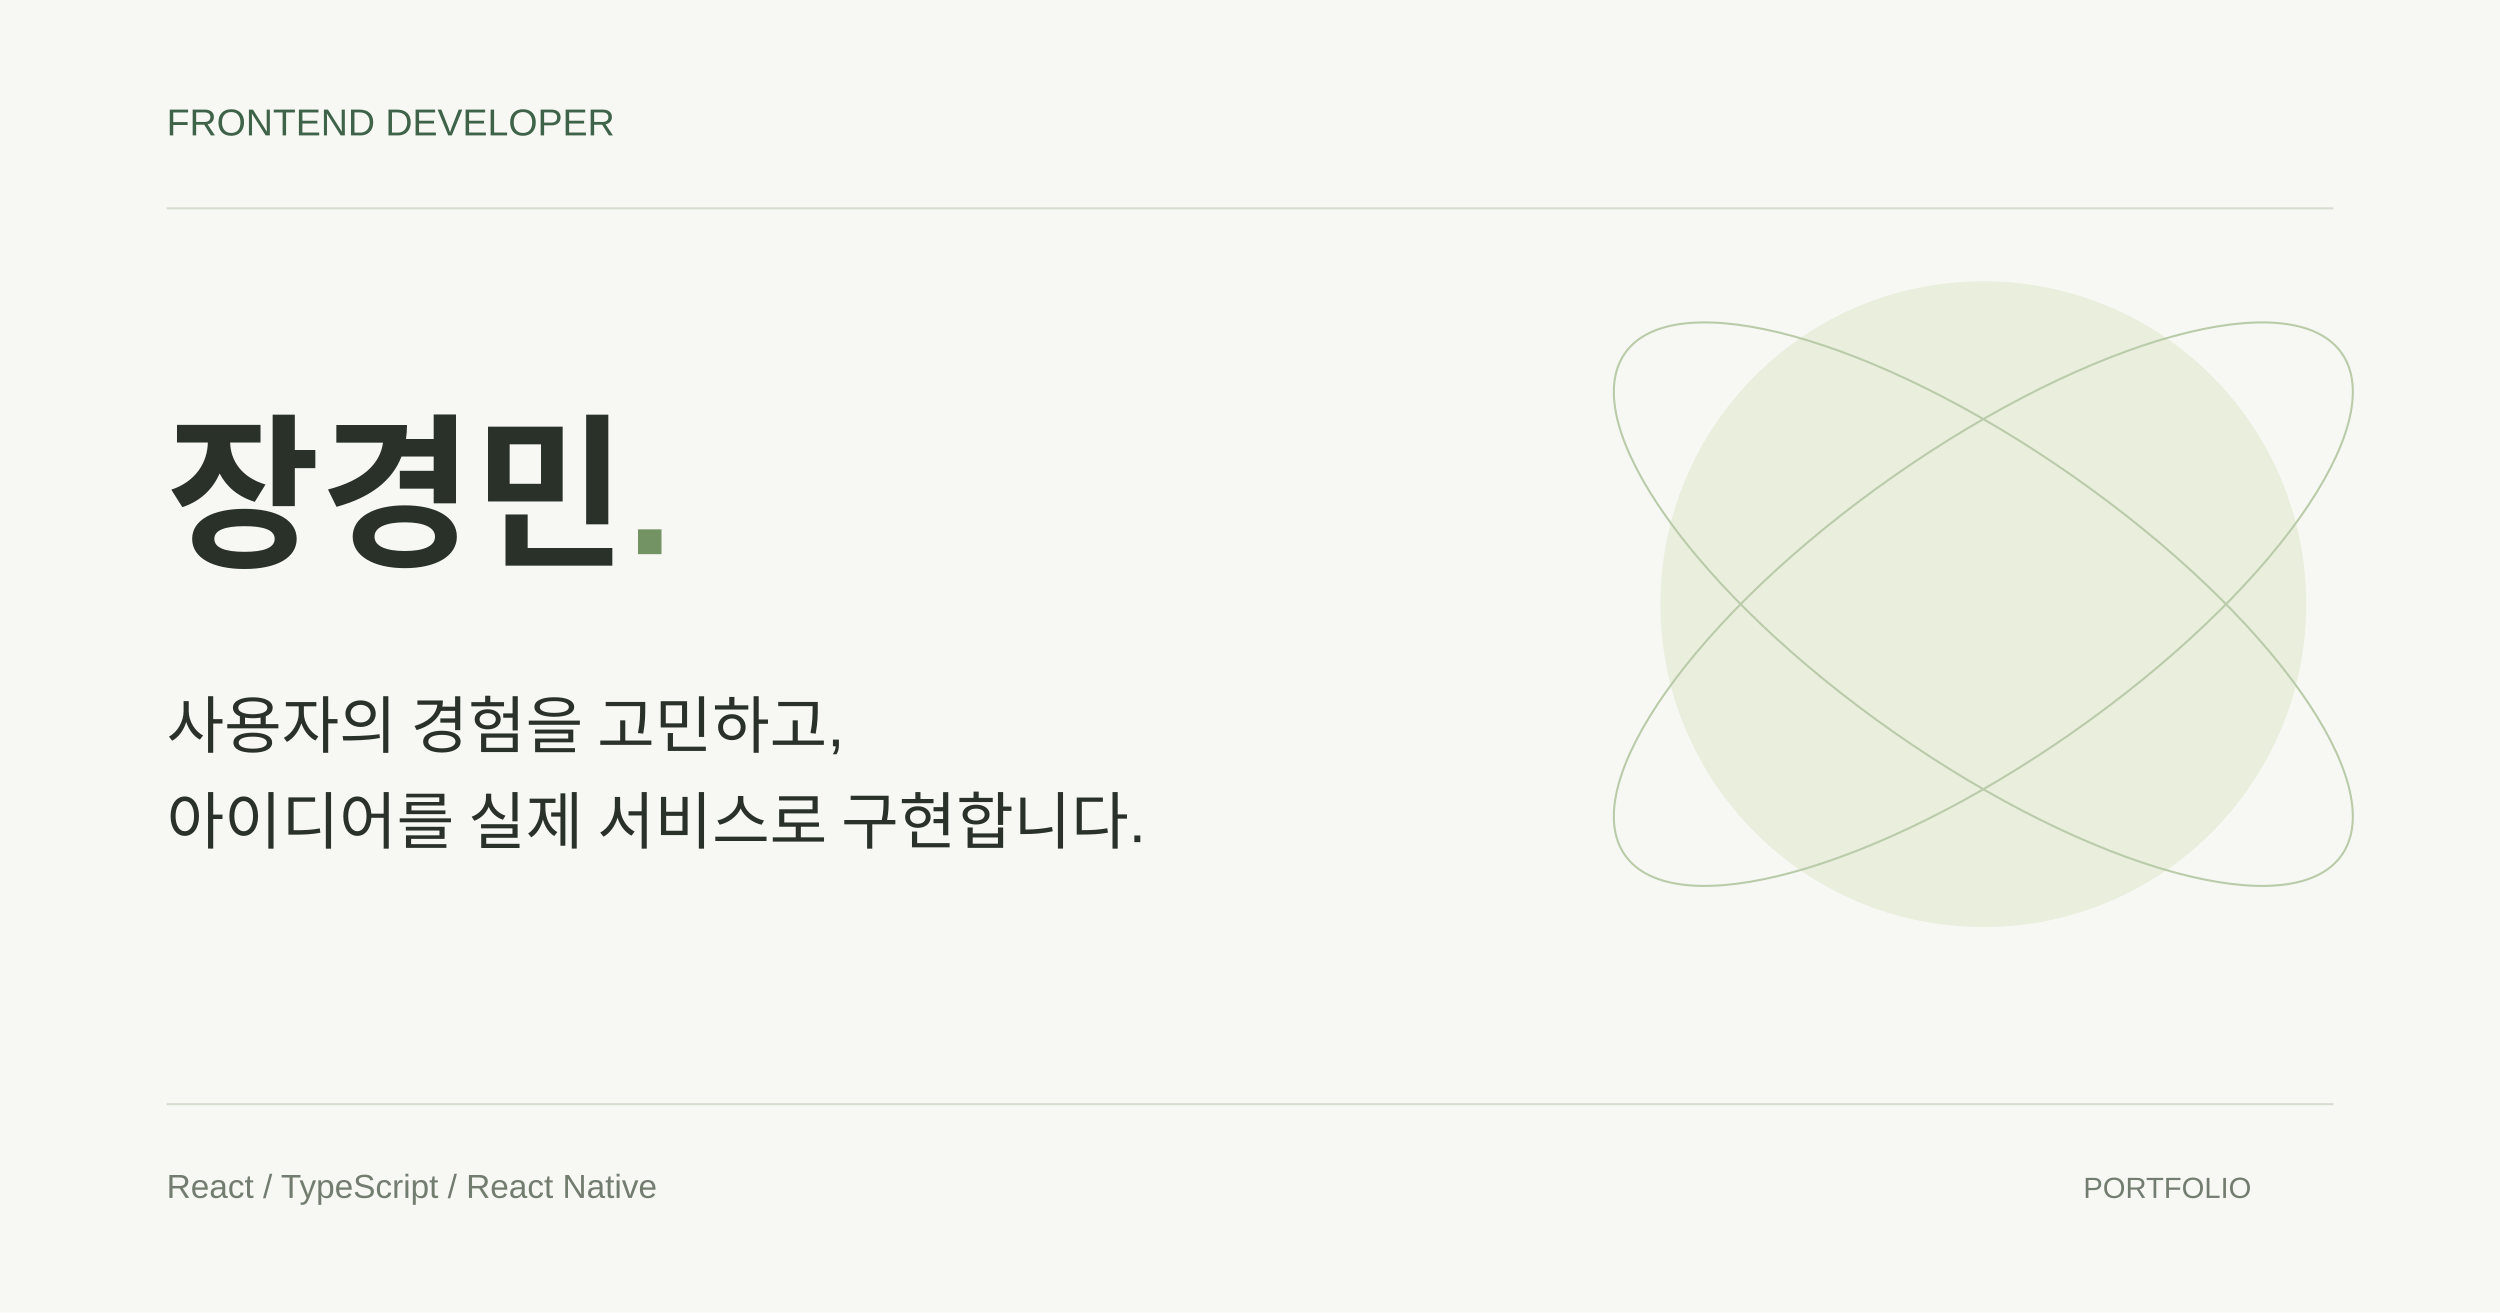
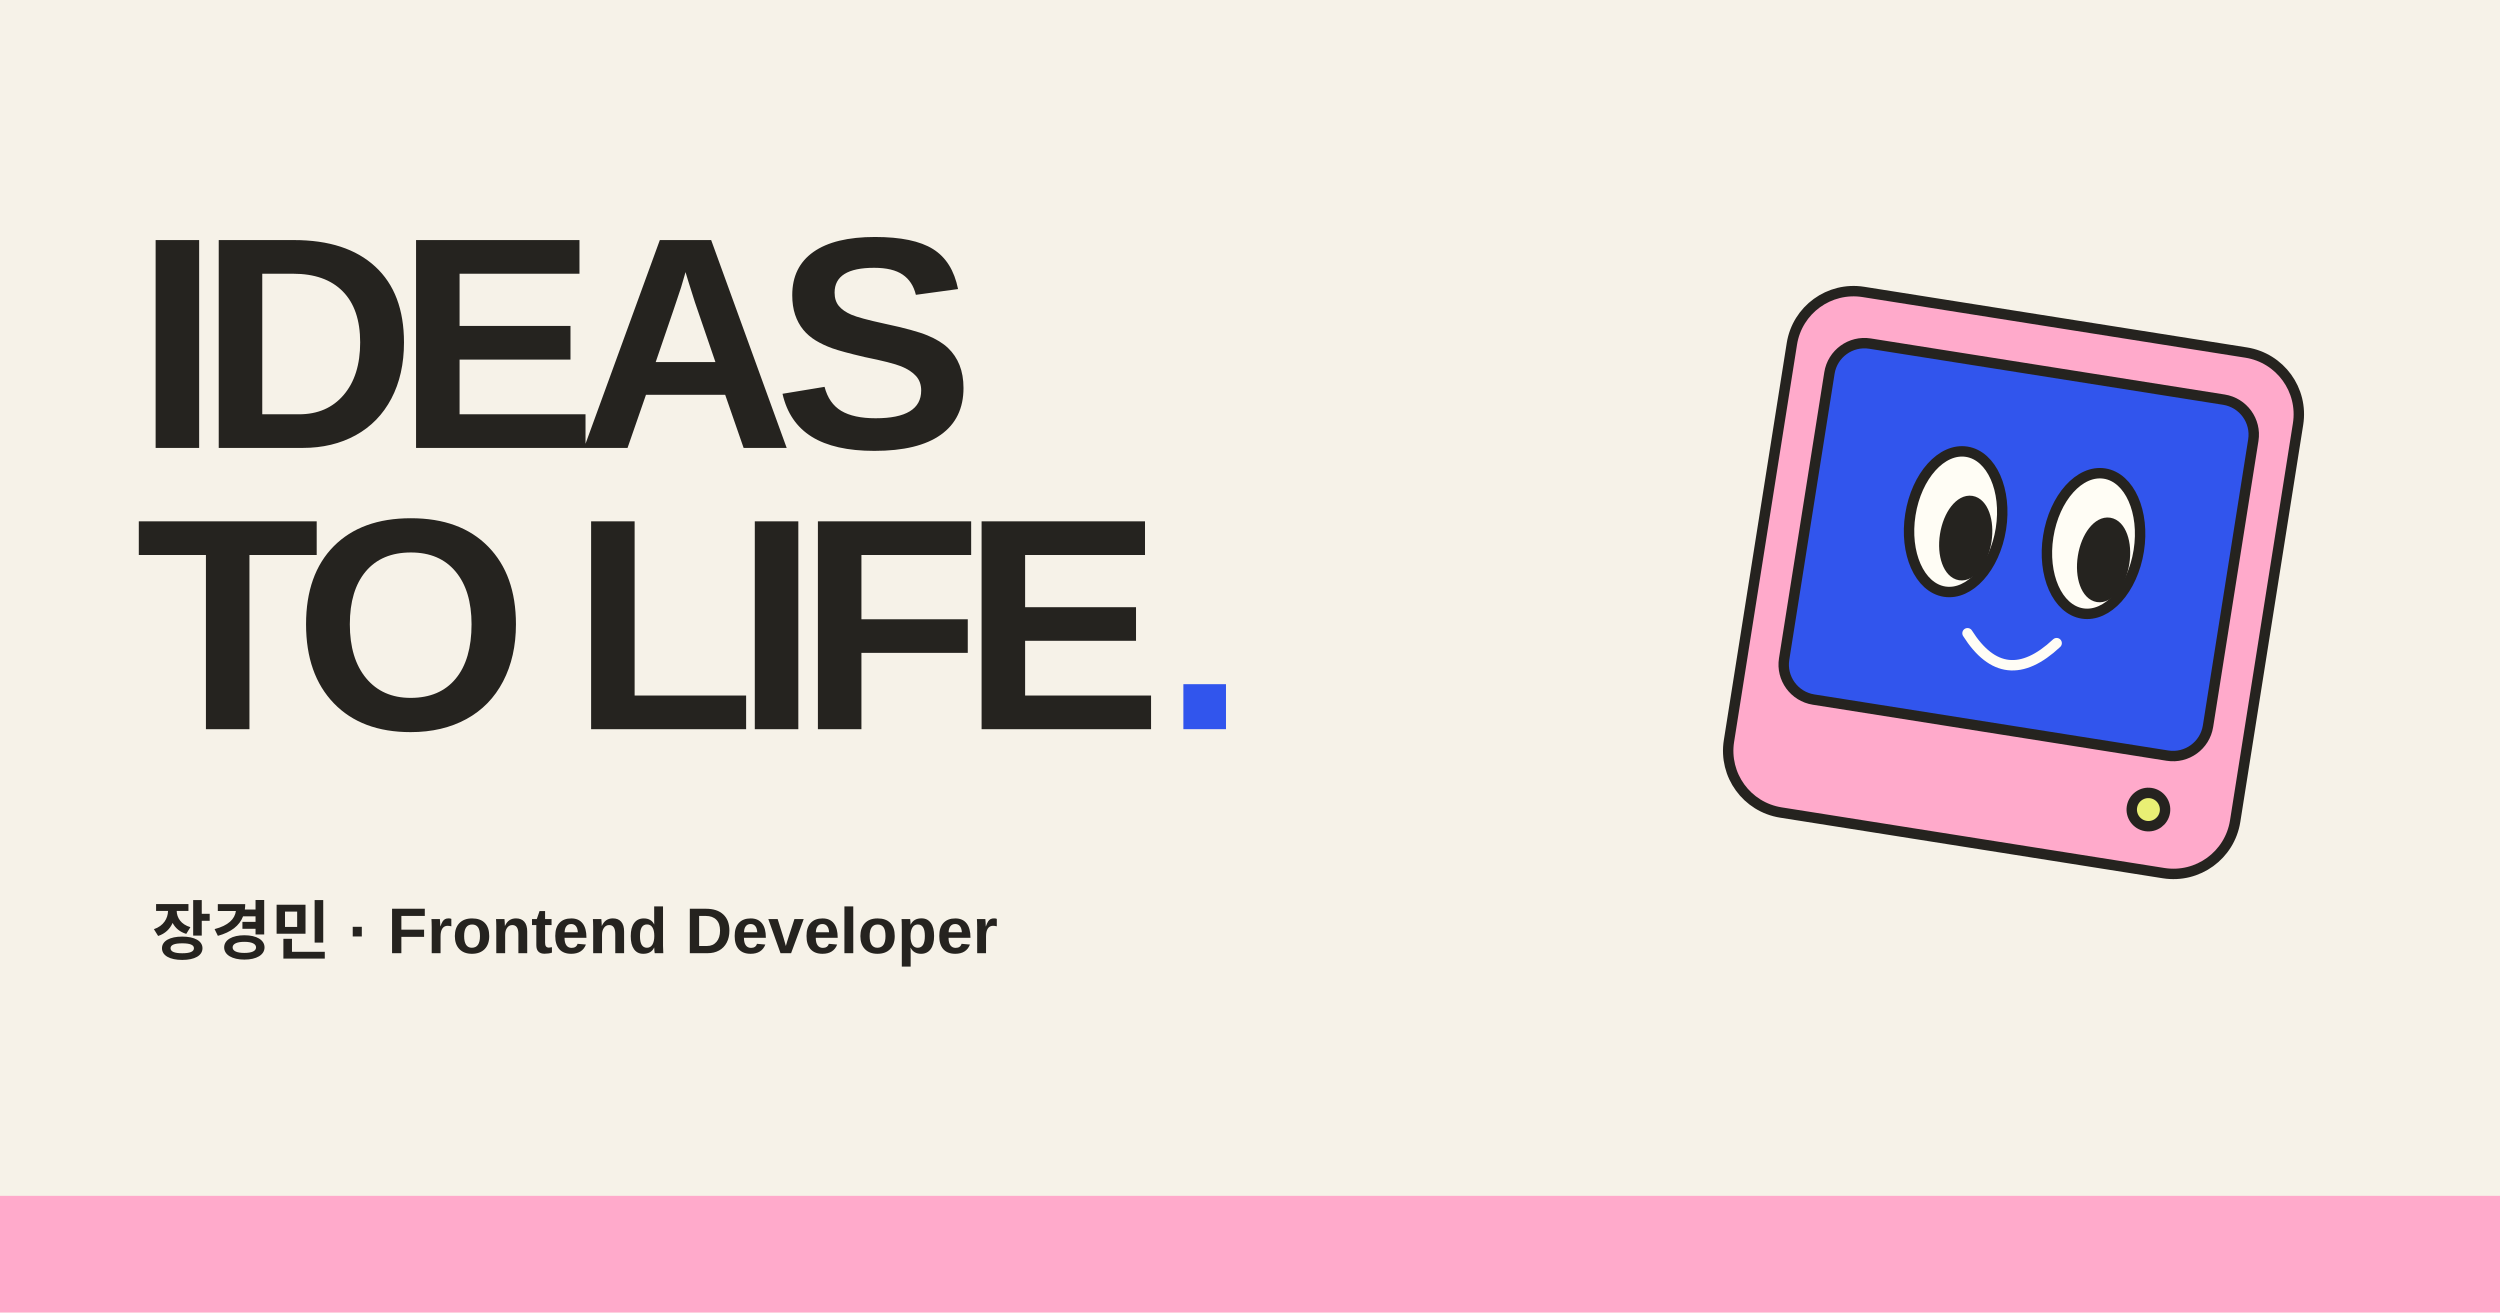
<svg xmlns="http://www.w3.org/2000/svg" width="1200" height="630" viewBox="0 0 1200 630">
-   <rect width="1200" height="630" fill="#f7f8f4" />
-   <path d="M80 100h1040M80 530h1040" stroke="#d6ddcf" />
-   <circle cx="952" cy="290" r="155" fill="#e9eedd" />
-   <ellipse cx="952" cy="290" rx="210" ry="75" fill="none" stroke="#b9cba9" transform="rotate(-35 952 290)" />
-   <ellipse cx="952" cy="290" rx="210" ry="75" fill="none" stroke="#b9cba9" transform="rotate(35 952 290)" />
-   <g font-family="Arial, Malgun Gothic, sans-serif">
-     <text x="80" y="65" font-size="18" fill="#3e6349">FRONTEND DEVELOPER</text>
-     <text x="80" y="266" font-size="80" font-weight="700" fill="#293128">장경민<tspan fill="#749364">.</tspan>
+   <rect width="1200" height="630" fill="#f6f2e8" />
+   <path d="M0 574h1200v56H0z" fill="#ffaacb" />
+   <g fill="#25231f" font-family="Arial Black,Arial,sans-serif" font-weight="900" font-size="145" letter-spacing="-10">
+     <text x="65" y="215">IDEAS</text>
+     <text x="65" y="350">TO LIFE<tspan fill="#3155ed">.</tspan>
    </text>
-     <text x="80" y="359" font-size="30" fill="#293128">사용자의 경험을 고민하고,</text>
-     <text x="80" y="405" font-size="30" fill="#293128">아이디어를 실제 서비스로 구현합니다.</text>
-     <text x="80" y="575" font-size="16" fill="#737d6f">React / TypeScript / React Native</text>
-     <text x="1000" y="575" font-size="14" fill="#737d6f">PORTFOLIO</text>
+   </g>
+   <text x="73" y="458" fill="#25231f" font-family="Arial,Malgun Gothic,sans-serif" font-size="31" font-weight="700">장경민 · Frontend Developer</text>
+   <g transform="translate(842 153) rotate(9 123 136)" stroke="#25231f" stroke-width="5">
+     <rect width="246" height="253" rx="30" fill="#ffaacb" />
+     <rect x="20" y="24" width="206" height="173" rx="17" fill="#3155ed" />
+     <ellipse cx="91" cy="102" rx="22" ry="34" fill="#fffdf5" />
+     <ellipse cx="158" cy="102" rx="22" ry="34" fill="#fffdf5" />
+     <ellipse cx="97" cy="109" rx="10" ry="18" fill="#25231f" />
+     <ellipse cx="164" cy="109" rx="10" ry="18" fill="#25231f" />
+     <path d="M105 154q22 25 43-2" stroke="#fffdf5" stroke-linecap="round" fill="none" />
+     <circle cx="204" cy="224" r="8" fill="#e9ef74" />
  </g>
</svg>
